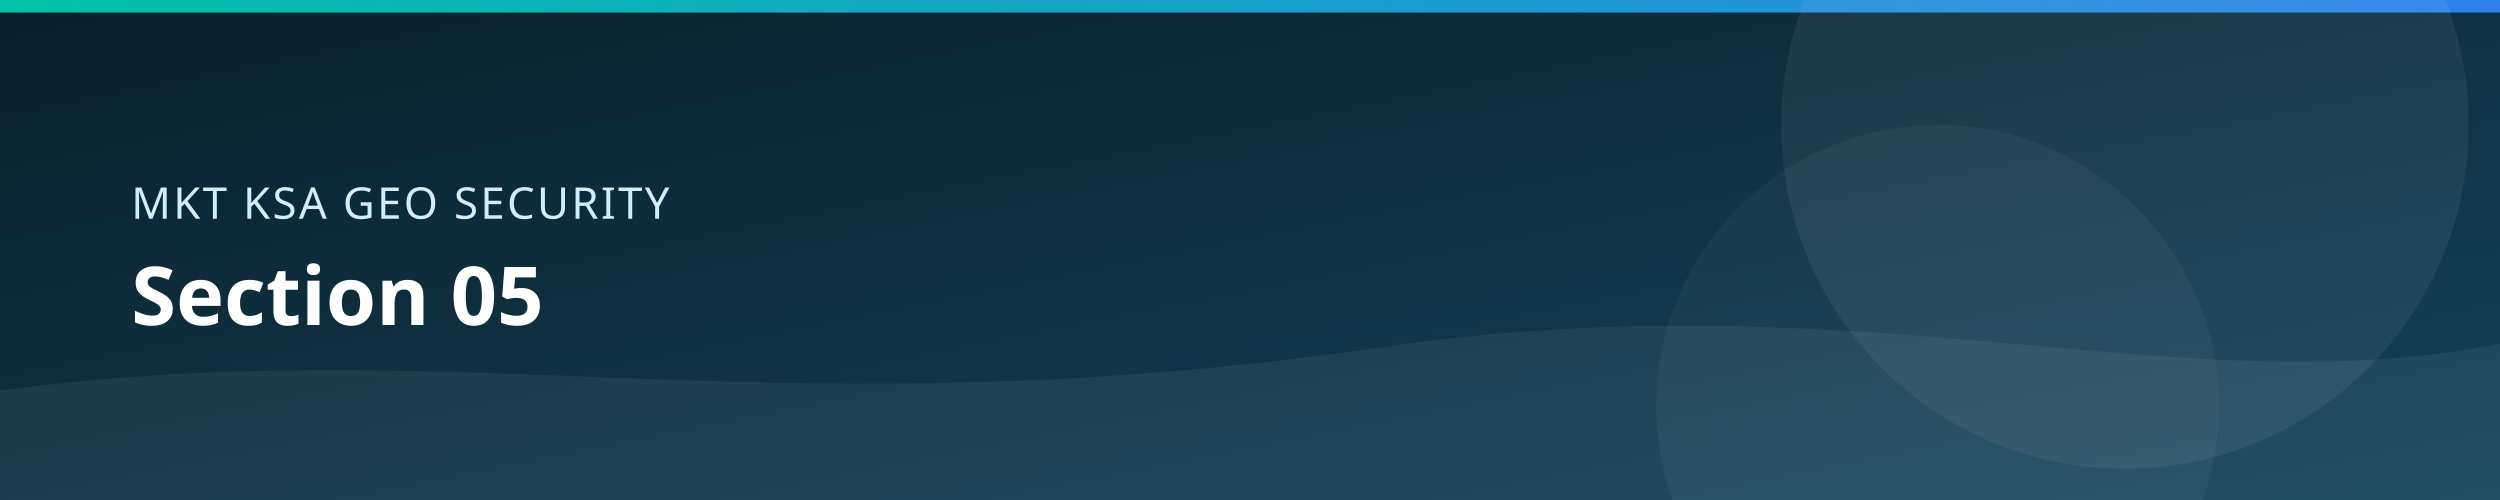
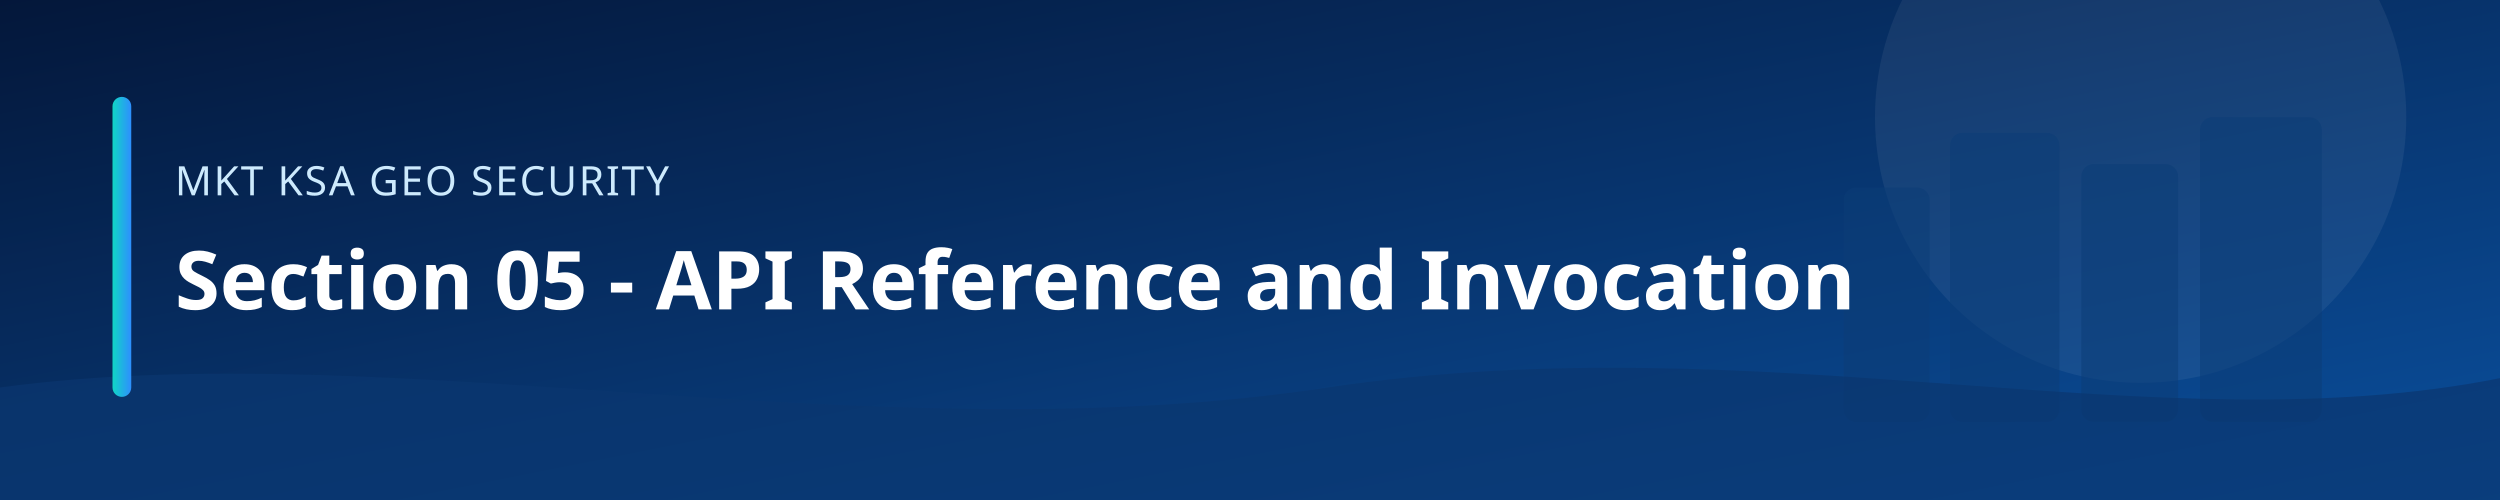
- <svg xmlns="http://www.w3.org/2000/svg" width="1600" height="320" viewBox="0 0 1600 320" role="img" aria-label="Documentation section banner">
+ <svg xmlns="http://www.w3.org/2000/svg" width="1600" height="320" viewBox="0 0 1600 320" role="img" aria-label="Section 05 - API Reference and Invocation banner">
  <defs>
    <linearGradient id="bg" x1="0" y1="0" x2="1" y2="1">
-       <stop offset="0%" stop-color="#0b1f2a" />
-       <stop offset="100%" stop-color="#124559" />
+       <stop offset="0%" stop-color="#04173a" />
+       <stop offset="100%" stop-color="#0a4f9d" />
    </linearGradient>
-     <linearGradient id="accent" x1="0" y1="0" x2="1" y2="0">
-       <stop offset="0%" stop-color="#00c2a8" />
-       <stop offset="100%" stop-color="#2f80ed" />
+     <linearGradient id="line" x1="0" y1="0" x2="1" y2="0">
+       <stop offset="0%" stop-color="#10d6c5" />
+       <stop offset="100%" stop-color="#2e8fff" />
    </linearGradient>
  </defs>
  <rect width="1600" height="320" fill="url(#bg)" />
-   <rect x="0" y="0" width="1600" height="8" fill="url(#accent)" />
-   <circle cx="1360" cy="80" r="220" fill="#ffffff" fill-opacity="0.06" />
-   <circle cx="1240" cy="260" r="180" fill="#ffffff" fill-opacity="0.04" />
-   <path d="M0 250 C 300 210, 500 280, 900 220 C 1200 180, 1400 260, 1600 220 L1600 320 L0 320 Z" fill="#ffffff" fill-opacity="0.06" />
-   <text x="84" y="140" fill="#cdeffd" font-size="28" font-family="Segoe UI, Tahoma, sans-serif" letter-spacing="1.5">MKT KSA GEO SECURITY</text>
-   <text x="84" y="208" fill="#ffffff" font-size="52" font-family="Segoe UI, Tahoma, sans-serif" font-weight="700">Section 05</text>
+   <circle cx="1370" cy="75" r="170" fill="#ffffff" fill-opacity="0.06" />
+   <g fill="#0c3c77" fill-opacity="0.55">
+     <rect x="1180" y="120" width="55" height="150" rx="8" />
+     <rect x="1248" y="85" width="70" height="185" rx="8" />
+     <rect x="1332" y="105" width="62" height="165" rx="8" />
+     <rect x="1408" y="75" width="78" height="195" rx="8" />
+   </g>
+   <path d="M0 248 C 250 214, 560 292, 850 248 C 1130 206, 1380 286, 1600 242 L1600 320 L0 320 Z" fill="#0b376f" fill-opacity="0.7" />
+   <rect x="72" y="62" width="12" height="192" rx="6" fill="url(#line)" />
+   <text x="112" y="125" fill="#cdeafd" font-size="26" font-family="Segoe UI, Tahoma, sans-serif" letter-spacing="1.2">MKT KSA GEO SECURITY</text>
+   <text x="112" y="198" fill="#ffffff" font-size="52" font-family="Segoe UI, Tahoma, sans-serif" font-weight="700">Section 05 - API Reference and Invocation</text>
</svg>
